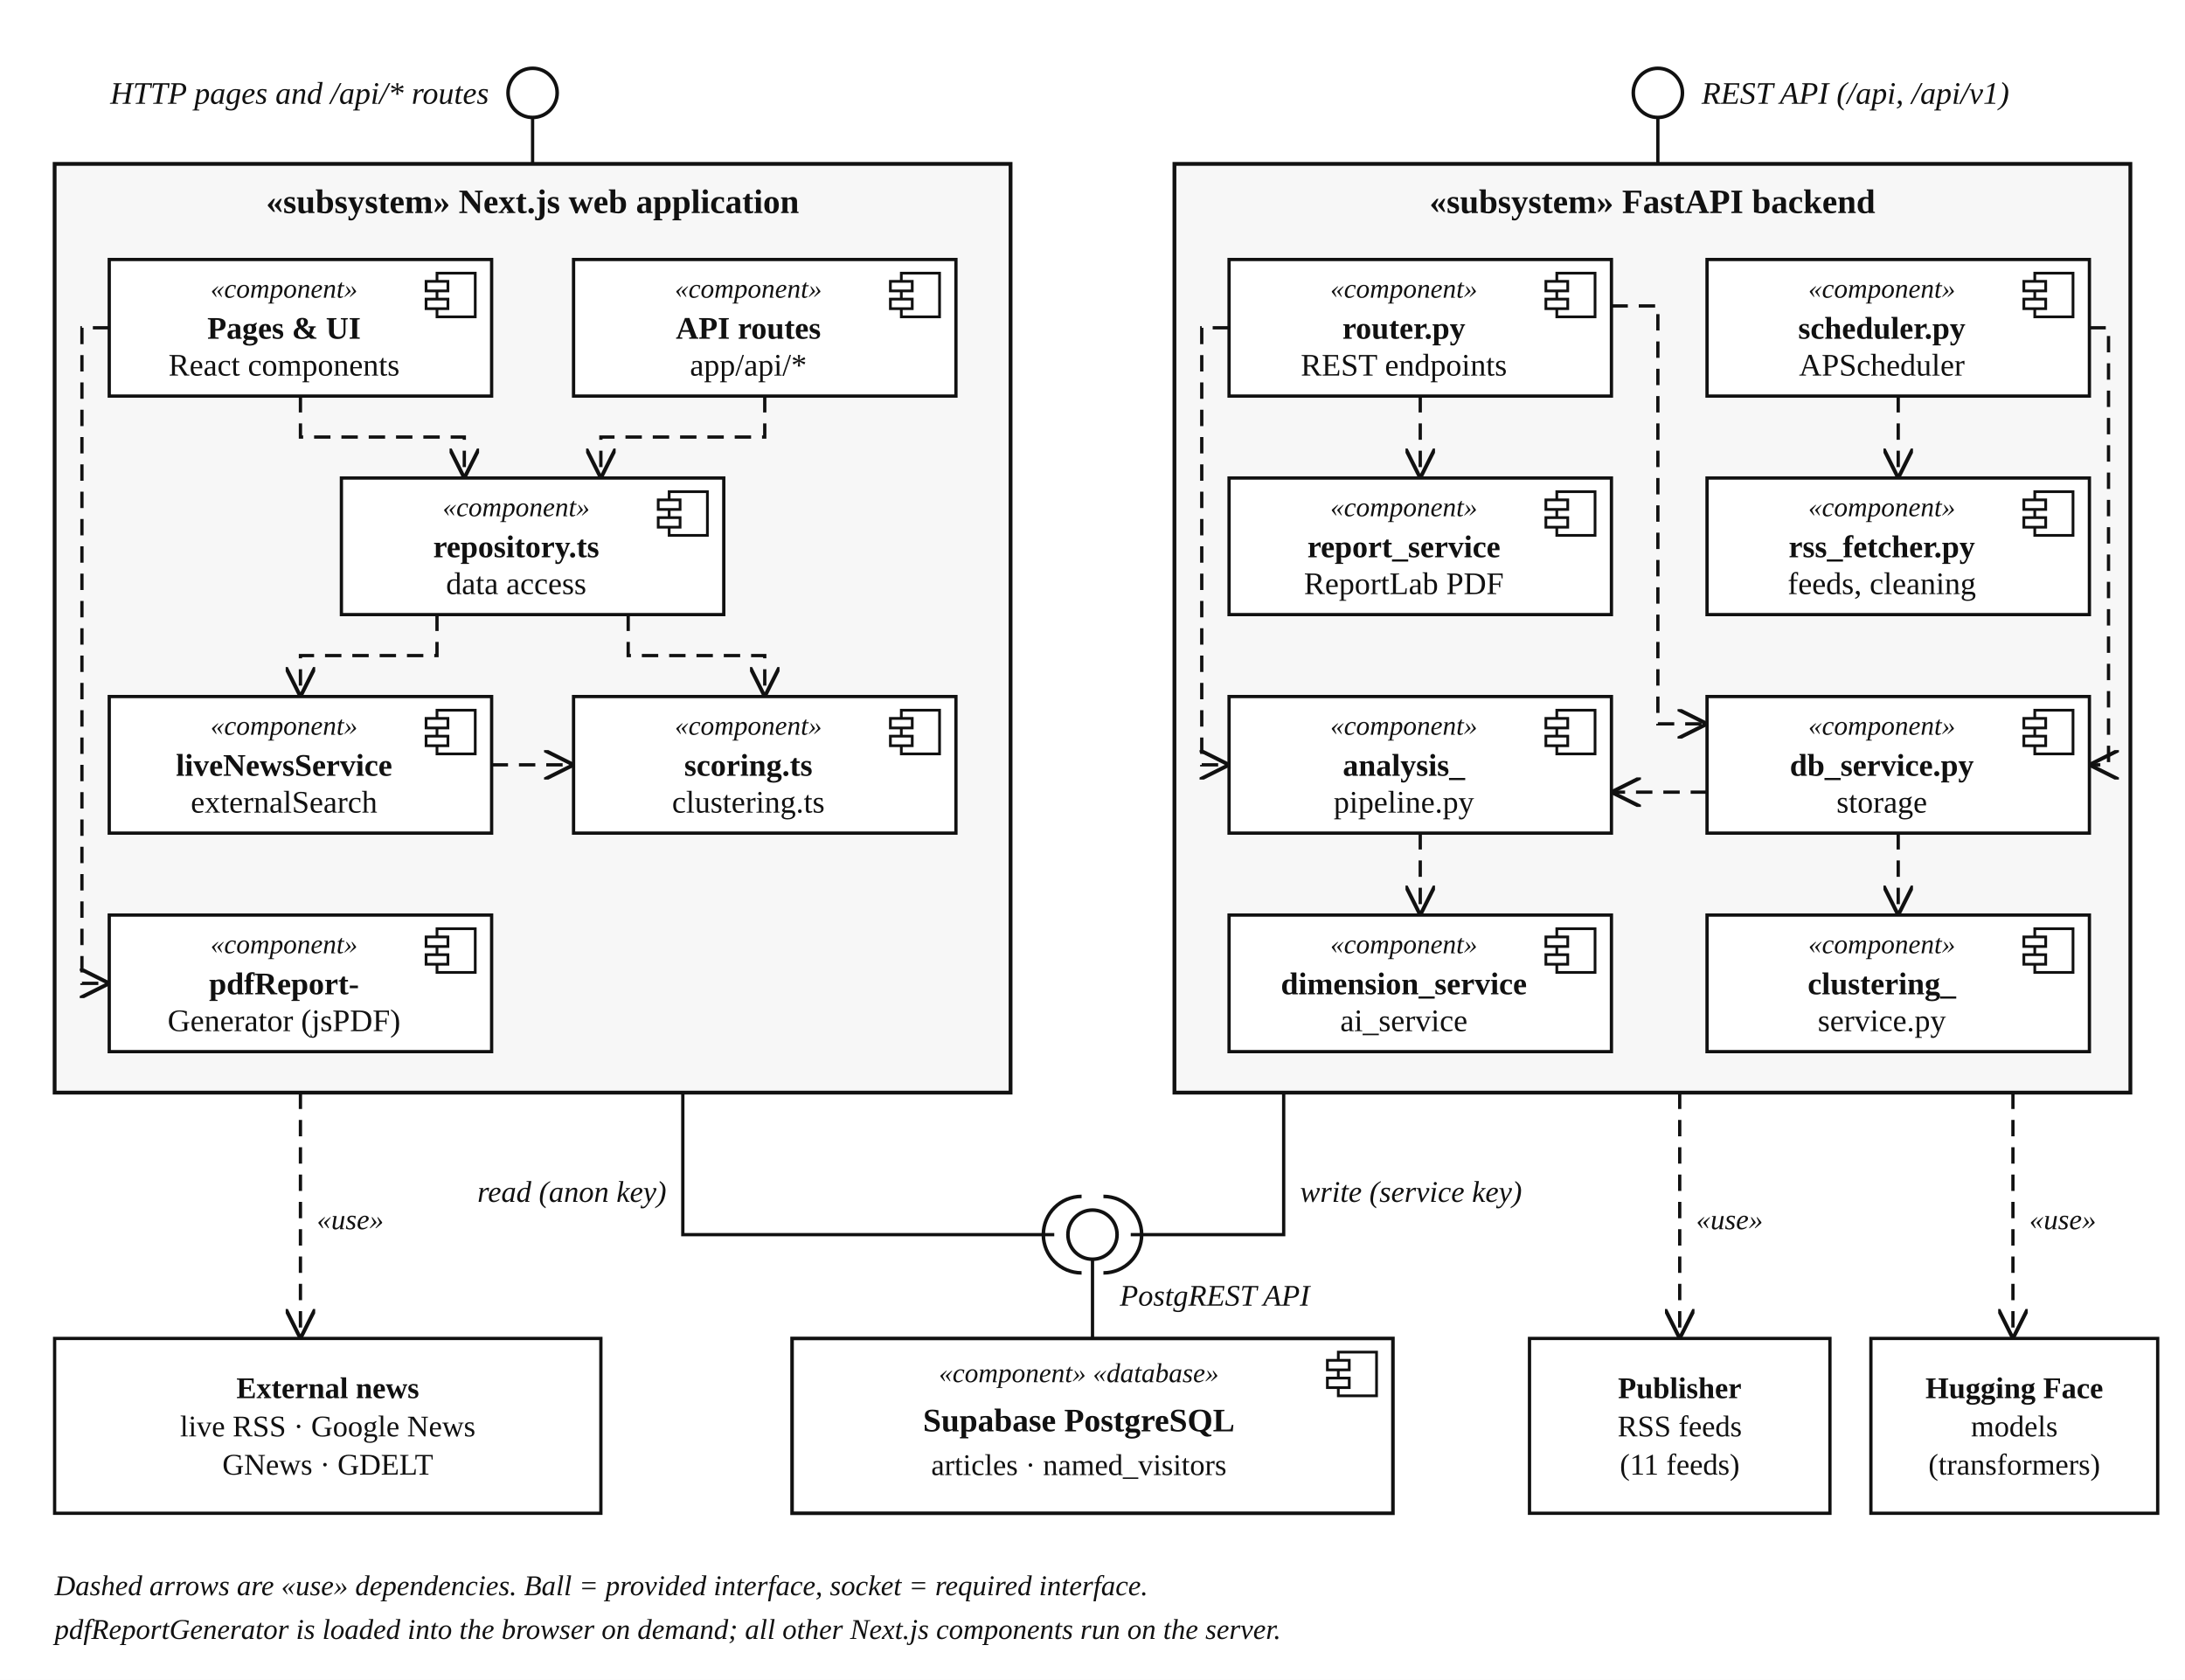
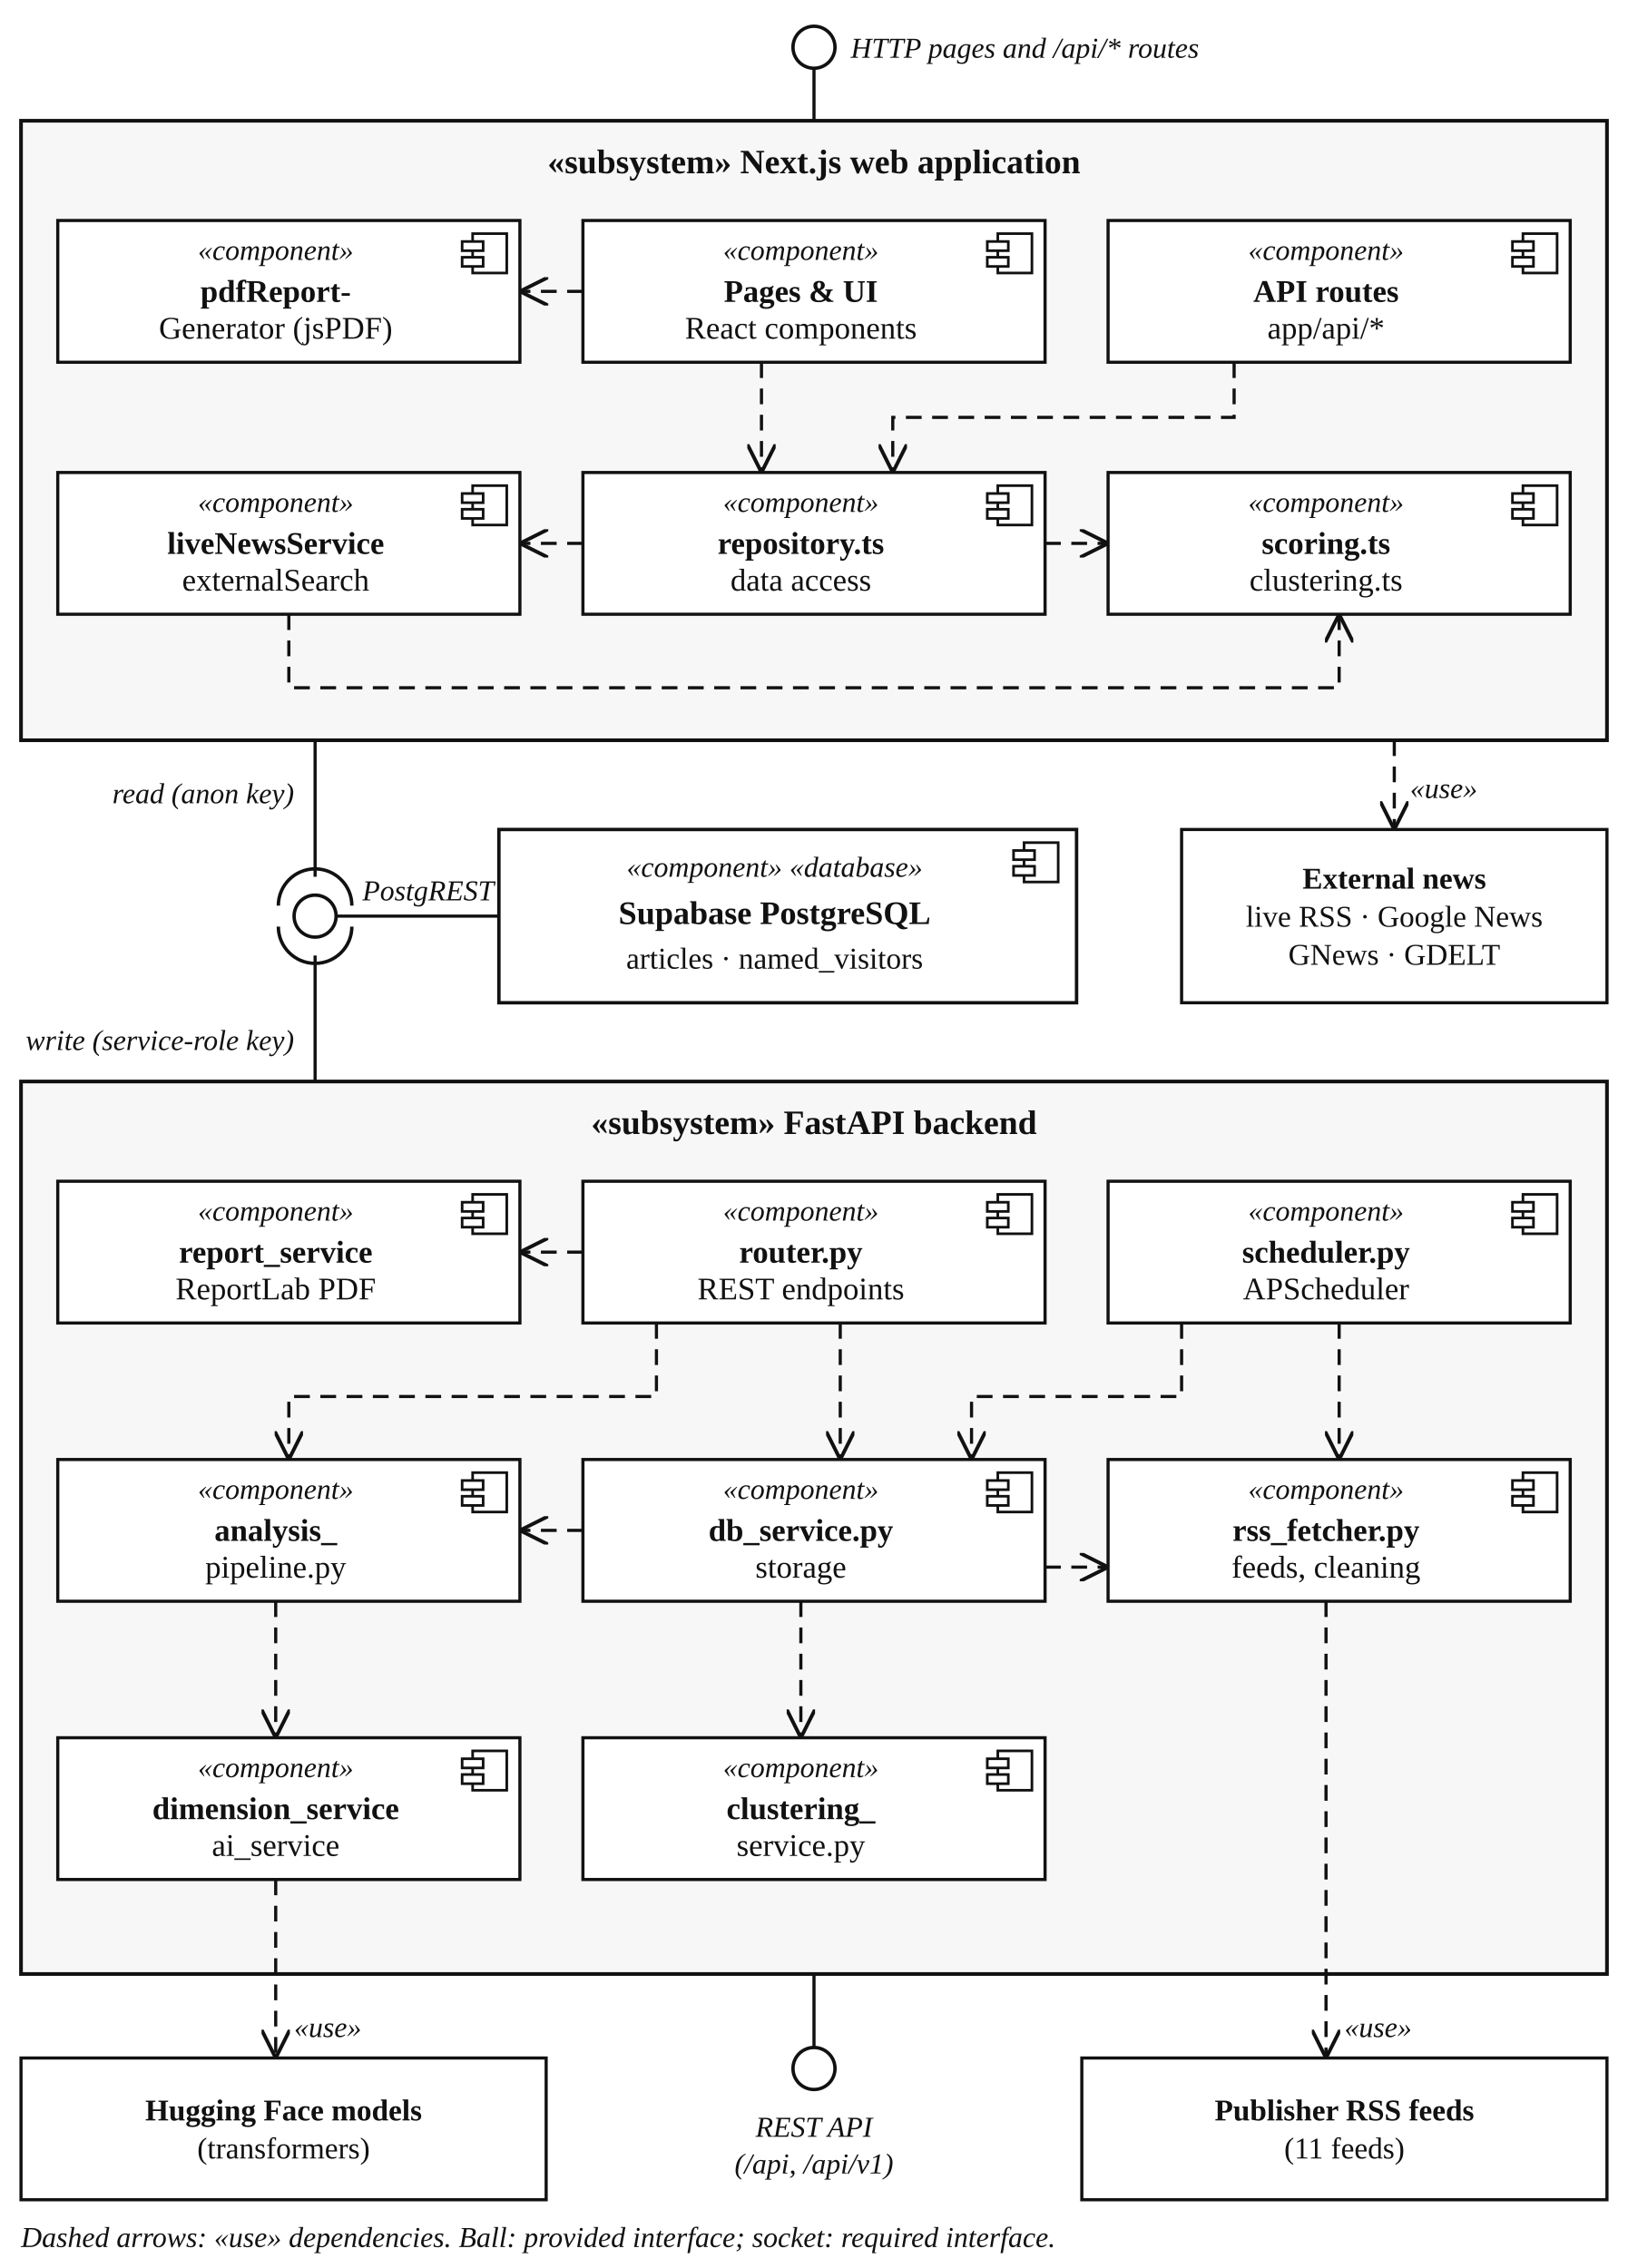
- <svg xmlns="http://www.w3.org/2000/svg" viewBox="0 0 800 615" width="800" height="615">
+ <svg xmlns="http://www.w3.org/2000/svg" viewBox="0 0 620 864" width="620" height="864">
  <defs>
    <marker id="open" viewBox="0 0 10 10" refX="10" refY="5" markerWidth="9" markerHeight="9" orient="auto-start-reverse">
      <path d="M0,0 L10,5 L0,10" fill="none" stroke="#111" stroke-width="1.3" />
    </marker>
    <marker id="solid" viewBox="0 0 10 10" refX="10" refY="5" markerWidth="8" markerHeight="8" orient="auto-start-reverse">
      <path d="M0,0 L10,5 L0,10 z" fill="#111" />
    </marker>
    <marker id="diamond" viewBox="0 0 16 10" refX="16" refY="5" markerWidth="16" markerHeight="10" markerUnits="userSpaceOnUse" orient="auto-start-reverse">
      <path d="M0,5 L8,0 L16,5 L8,10 z" fill="#111" />
    </marker>
  </defs>
  <rect width="100%" height="100%" fill="white" />
-   <circle cx="195" cy="34" r="9" fill="white" stroke="#111" stroke-width="1.3" />
-   <polyline points="195,43 195,60" fill="none" stroke="#111" stroke-width="1.2" />
-   <text x="179" y="38" font-size="11.5" text-anchor="end" font-weight="normal" font-style="italic" font-family="Liberation Serif, Times New Roman, serif" fill="#111">HTTP pages and /api/* routes</text>
-   <circle cx="607" cy="34" r="9" fill="white" stroke="#111" stroke-width="1.3" />
-   <polyline points="607,43 607,60" fill="none" stroke="#111" stroke-width="1.2" />
-   <text x="623" y="38" font-size="11.5" text-anchor="start" font-weight="normal" font-style="italic" font-family="Liberation Serif, Times New Roman, serif" fill="#111">REST API (/api, /api/v1)</text>
-   <rect x="20" y="60" width="350" height="340" rx="0" fill="#f7f7f7" stroke="#111" stroke-width="1.4" />
-   <text x="195" y="78" font-size="12.5" text-anchor="middle" font-weight="bold" font-style="normal" font-family="Liberation Serif, Times New Roman, serif" fill="#111">«subsystem» Next.js web application</text>
-   <rect x="430" y="60" width="350" height="340" rx="0" fill="#f7f7f7" stroke="#111" stroke-width="1.4" />
-   <text x="605" y="78" font-size="12.5" text-anchor="middle" font-weight="bold" font-style="normal" font-family="Liberation Serif, Times New Roman, serif" fill="#111">«subsystem» FastAPI backend</text>
-   <rect x="40" y="95" width="140" height="50" rx="0" fill="white" stroke="#111" stroke-width="1.2" />
-   <rect x="160" y="100" width="14" height="16" fill="white" stroke="#111" stroke-width="1" />
-   <rect x="156" y="103" width="8" height="3.5" fill="white" stroke="#111" stroke-width="1" />
-   <rect x="156" y="109.5" width="8" height="3.5" fill="white" stroke="#111" stroke-width="1" />
-   <text x="104.0" y="109" font-size="10" text-anchor="middle" font-weight="normal" font-style="italic" font-family="Liberation Serif, Times New Roman, serif" fill="#111">«component»</text>
-   <text x="104.0" y="124.0" font-size="11.5" text-anchor="middle" font-weight="bold" font-style="normal" font-family="Liberation Serif, Times New Roman, serif" fill="#111">Pages &amp; UI</text>
-   <text x="104.0" y="137.5" font-size="11.5" text-anchor="middle" font-weight="normal" font-style="normal" font-family="Liberation Serif, Times New Roman, serif" fill="#111">React components</text>
-   <rect x="210" y="95" width="140" height="50" rx="0" fill="white" stroke="#111" stroke-width="1.2" />
-   <rect x="330" y="100" width="14" height="16" fill="white" stroke="#111" stroke-width="1" />
-   <rect x="326" y="103" width="8" height="3.5" fill="white" stroke="#111" stroke-width="1" />
-   <rect x="326" y="109.5" width="8" height="3.5" fill="white" stroke="#111" stroke-width="1" />
-   <text x="274.0" y="109" font-size="10" text-anchor="middle" font-weight="normal" font-style="italic" font-family="Liberation Serif, Times New Roman, serif" fill="#111">«component»</text>
-   <text x="274.0" y="124.0" font-size="11.5" text-anchor="middle" font-weight="bold" font-style="normal" font-family="Liberation Serif, Times New Roman, serif" fill="#111">API routes</text>
-   <text x="274.0" y="137.5" font-size="11.5" text-anchor="middle" font-weight="normal" font-style="normal" font-family="Liberation Serif, Times New Roman, serif" fill="#111">app/api/*</text>
-   <rect x="125" y="175" width="140" height="50" rx="0" fill="white" stroke="#111" stroke-width="1.2" />
-   <rect x="245" y="180" width="14" height="16" fill="white" stroke="#111" stroke-width="1" />
-   <rect x="241" y="183" width="8" height="3.5" fill="white" stroke="#111" stroke-width="1" />
-   <rect x="241" y="189.5" width="8" height="3.5" fill="white" stroke="#111" stroke-width="1" />
-   <text x="189.0" y="189" font-size="10" text-anchor="middle" font-weight="normal" font-style="italic" font-family="Liberation Serif, Times New Roman, serif" fill="#111">«component»</text>
-   <text x="189.0" y="204.0" font-size="11.5" text-anchor="middle" font-weight="bold" font-style="normal" font-family="Liberation Serif, Times New Roman, serif" fill="#111">repository.ts</text>
-   <text x="189.0" y="217.5" font-size="11.5" text-anchor="middle" font-weight="normal" font-style="normal" font-family="Liberation Serif, Times New Roman, serif" fill="#111">data access</text>
-   <rect x="40" y="255" width="140" height="50" rx="0" fill="white" stroke="#111" stroke-width="1.2" />
-   <rect x="160" y="260" width="14" height="16" fill="white" stroke="#111" stroke-width="1" />
-   <rect x="156" y="263" width="8" height="3.5" fill="white" stroke="#111" stroke-width="1" />
-   <rect x="156" y="269.5" width="8" height="3.5" fill="white" stroke="#111" stroke-width="1" />
-   <text x="104.0" y="269" font-size="10" text-anchor="middle" font-weight="normal" font-style="italic" font-family="Liberation Serif, Times New Roman, serif" fill="#111">«component»</text>
-   <text x="104.0" y="284.0" font-size="11.5" text-anchor="middle" font-weight="bold" font-style="normal" font-family="Liberation Serif, Times New Roman, serif" fill="#111">liveNewsService</text>
-   <text x="104.0" y="297.5" font-size="11.5" text-anchor="middle" font-weight="normal" font-style="normal" font-family="Liberation Serif, Times New Roman, serif" fill="#111">externalSearch</text>
-   <rect x="210" y="255" width="140" height="50" rx="0" fill="white" stroke="#111" stroke-width="1.2" />
-   <rect x="330" y="260" width="14" height="16" fill="white" stroke="#111" stroke-width="1" />
-   <rect x="326" y="263" width="8" height="3.5" fill="white" stroke="#111" stroke-width="1" />
-   <rect x="326" y="269.5" width="8" height="3.5" fill="white" stroke="#111" stroke-width="1" />
-   <text x="274.0" y="269" font-size="10" text-anchor="middle" font-weight="normal" font-style="italic" font-family="Liberation Serif, Times New Roman, serif" fill="#111">«component»</text>
-   <text x="274.0" y="284.0" font-size="11.5" text-anchor="middle" font-weight="bold" font-style="normal" font-family="Liberation Serif, Times New Roman, serif" fill="#111">scoring.ts</text>
-   <text x="274.0" y="297.5" font-size="11.5" text-anchor="middle" font-weight="normal" font-style="normal" font-family="Liberation Serif, Times New Roman, serif" fill="#111">clustering.ts</text>
-   <rect x="40" y="335" width="140" height="50" rx="0" fill="white" stroke="#111" stroke-width="1.2" />
-   <rect x="160" y="340" width="14" height="16" fill="white" stroke="#111" stroke-width="1" />
-   <rect x="156" y="343" width="8" height="3.5" fill="white" stroke="#111" stroke-width="1" />
-   <rect x="156" y="349.5" width="8" height="3.5" fill="white" stroke="#111" stroke-width="1" />
-   <text x="104.0" y="349" font-size="10" text-anchor="middle" font-weight="normal" font-style="italic" font-family="Liberation Serif, Times New Roman, serif" fill="#111">«component»</text>
-   <text x="104.0" y="364.0" font-size="11.5" text-anchor="middle" font-weight="bold" font-style="normal" font-family="Liberation Serif, Times New Roman, serif" fill="#111">pdfReport-</text>
-   <text x="104.0" y="377.5" font-size="11.5" text-anchor="middle" font-weight="normal" font-style="normal" font-family="Liberation Serif, Times New Roman, serif" fill="#111">Generator (jsPDF)</text>
-   <rect x="450" y="95" width="140" height="50" rx="0" fill="white" stroke="#111" stroke-width="1.2" />
-   <rect x="570" y="100" width="14" height="16" fill="white" stroke="#111" stroke-width="1" />
-   <rect x="566" y="103" width="8" height="3.5" fill="white" stroke="#111" stroke-width="1" />
-   <rect x="566" y="109.5" width="8" height="3.5" fill="white" stroke="#111" stroke-width="1" />
-   <text x="514.0" y="109" font-size="10" text-anchor="middle" font-weight="normal" font-style="italic" font-family="Liberation Serif, Times New Roman, serif" fill="#111">«component»</text>
-   <text x="514.0" y="124.0" font-size="11.5" text-anchor="middle" font-weight="bold" font-style="normal" font-family="Liberation Serif, Times New Roman, serif" fill="#111">router.py</text>
-   <text x="514.0" y="137.5" font-size="11.5" text-anchor="middle" font-weight="normal" font-style="normal" font-family="Liberation Serif, Times New Roman, serif" fill="#111">REST endpoints</text>
-   <rect x="625" y="95" width="140" height="50" rx="0" fill="white" stroke="#111" stroke-width="1.2" />
-   <rect x="745" y="100" width="14" height="16" fill="white" stroke="#111" stroke-width="1" />
-   <rect x="741" y="103" width="8" height="3.5" fill="white" stroke="#111" stroke-width="1" />
-   <rect x="741" y="109.5" width="8" height="3.5" fill="white" stroke="#111" stroke-width="1" />
-   <text x="689.0" y="109" font-size="10" text-anchor="middle" font-weight="normal" font-style="italic" font-family="Liberation Serif, Times New Roman, serif" fill="#111">«component»</text>
-   <text x="689.0" y="124.0" font-size="11.5" text-anchor="middle" font-weight="bold" font-style="normal" font-family="Liberation Serif, Times New Roman, serif" fill="#111">scheduler.py</text>
-   <text x="689.0" y="137.5" font-size="11.5" text-anchor="middle" font-weight="normal" font-style="normal" font-family="Liberation Serif, Times New Roman, serif" fill="#111">APScheduler</text>
-   <rect x="450" y="175" width="140" height="50" rx="0" fill="white" stroke="#111" stroke-width="1.2" />
-   <rect x="570" y="180" width="14" height="16" fill="white" stroke="#111" stroke-width="1" />
-   <rect x="566" y="183" width="8" height="3.5" fill="white" stroke="#111" stroke-width="1" />
-   <rect x="566" y="189.5" width="8" height="3.5" fill="white" stroke="#111" stroke-width="1" />
-   <text x="514.0" y="189" font-size="10" text-anchor="middle" font-weight="normal" font-style="italic" font-family="Liberation Serif, Times New Roman, serif" fill="#111">«component»</text>
-   <text x="514.0" y="204.0" font-size="11.5" text-anchor="middle" font-weight="bold" font-style="normal" font-family="Liberation Serif, Times New Roman, serif" fill="#111">report_service</text>
-   <text x="514.0" y="217.5" font-size="11.5" text-anchor="middle" font-weight="normal" font-style="normal" font-family="Liberation Serif, Times New Roman, serif" fill="#111">ReportLab PDF</text>
-   <rect x="625" y="175" width="140" height="50" rx="0" fill="white" stroke="#111" stroke-width="1.2" />
-   <rect x="745" y="180" width="14" height="16" fill="white" stroke="#111" stroke-width="1" />
-   <rect x="741" y="183" width="8" height="3.5" fill="white" stroke="#111" stroke-width="1" />
-   <rect x="741" y="189.5" width="8" height="3.5" fill="white" stroke="#111" stroke-width="1" />
-   <text x="689.0" y="189" font-size="10" text-anchor="middle" font-weight="normal" font-style="italic" font-family="Liberation Serif, Times New Roman, serif" fill="#111">«component»</text>
-   <text x="689.0" y="204.0" font-size="11.5" text-anchor="middle" font-weight="bold" font-style="normal" font-family="Liberation Serif, Times New Roman, serif" fill="#111">rss_fetcher.py</text>
-   <text x="689.0" y="217.5" font-size="11.5" text-anchor="middle" font-weight="normal" font-style="normal" font-family="Liberation Serif, Times New Roman, serif" fill="#111">feeds, cleaning</text>
-   <rect x="450" y="255" width="140" height="50" rx="0" fill="white" stroke="#111" stroke-width="1.2" />
-   <rect x="570" y="260" width="14" height="16" fill="white" stroke="#111" stroke-width="1" />
-   <rect x="566" y="263" width="8" height="3.5" fill="white" stroke="#111" stroke-width="1" />
-   <rect x="566" y="269.5" width="8" height="3.5" fill="white" stroke="#111" stroke-width="1" />
-   <text x="514.0" y="269" font-size="10" text-anchor="middle" font-weight="normal" font-style="italic" font-family="Liberation Serif, Times New Roman, serif" fill="#111">«component»</text>
-   <text x="514.0" y="284.0" font-size="11.5" text-anchor="middle" font-weight="bold" font-style="normal" font-family="Liberation Serif, Times New Roman, serif" fill="#111">analysis_</text>
-   <text x="514.0" y="297.5" font-size="11.5" text-anchor="middle" font-weight="normal" font-style="normal" font-family="Liberation Serif, Times New Roman, serif" fill="#111">pipeline.py</text>
-   <rect x="625" y="255" width="140" height="50" rx="0" fill="white" stroke="#111" stroke-width="1.2" />
-   <rect x="745" y="260" width="14" height="16" fill="white" stroke="#111" stroke-width="1" />
-   <rect x="741" y="263" width="8" height="3.5" fill="white" stroke="#111" stroke-width="1" />
-   <rect x="741" y="269.5" width="8" height="3.5" fill="white" stroke="#111" stroke-width="1" />
-   <text x="689.0" y="269" font-size="10" text-anchor="middle" font-weight="normal" font-style="italic" font-family="Liberation Serif, Times New Roman, serif" fill="#111">«component»</text>
-   <text x="689.0" y="284.0" font-size="11.5" text-anchor="middle" font-weight="bold" font-style="normal" font-family="Liberation Serif, Times New Roman, serif" fill="#111">db_service.py</text>
-   <text x="689.0" y="297.5" font-size="11.5" text-anchor="middle" font-weight="normal" font-style="normal" font-family="Liberation Serif, Times New Roman, serif" fill="#111">storage</text>
-   <rect x="450" y="335" width="140" height="50" rx="0" fill="white" stroke="#111" stroke-width="1.2" />
-   <rect x="570" y="340" width="14" height="16" fill="white" stroke="#111" stroke-width="1" />
-   <rect x="566" y="343" width="8" height="3.5" fill="white" stroke="#111" stroke-width="1" />
-   <rect x="566" y="349.5" width="8" height="3.5" fill="white" stroke="#111" stroke-width="1" />
-   <text x="514.0" y="349" font-size="10" text-anchor="middle" font-weight="normal" font-style="italic" font-family="Liberation Serif, Times New Roman, serif" fill="#111">«component»</text>
-   <text x="514.0" y="364.0" font-size="11.5" text-anchor="middle" font-weight="bold" font-style="normal" font-family="Liberation Serif, Times New Roman, serif" fill="#111">dimension_service</text>
-   <text x="514.0" y="377.5" font-size="11.5" text-anchor="middle" font-weight="normal" font-style="normal" font-family="Liberation Serif, Times New Roman, serif" fill="#111">ai_service</text>
-   <rect x="625" y="335" width="140" height="50" rx="0" fill="white" stroke="#111" stroke-width="1.2" />
-   <rect x="745" y="340" width="14" height="16" fill="white" stroke="#111" stroke-width="1" />
-   <rect x="741" y="343" width="8" height="3.5" fill="white" stroke="#111" stroke-width="1" />
-   <rect x="741" y="349.5" width="8" height="3.5" fill="white" stroke="#111" stroke-width="1" />
-   <text x="689.0" y="349" font-size="10" text-anchor="middle" font-weight="normal" font-style="italic" font-family="Liberation Serif, Times New Roman, serif" fill="#111">«component»</text>
-   <text x="689.0" y="364.0" font-size="11.5" text-anchor="middle" font-weight="bold" font-style="normal" font-family="Liberation Serif, Times New Roman, serif" fill="#111">clustering_</text>
-   <text x="689.0" y="377.5" font-size="11.5" text-anchor="middle" font-weight="normal" font-style="normal" font-family="Liberation Serif, Times New Roman, serif" fill="#111">service.py</text>
-   <polyline points="110,145 110,160 170,160 170,175" fill="none" stroke="#111" stroke-width="1.2" stroke-dasharray="6 4" marker-end="url(#open)" />
-   <polyline points="280,145 280,160 220,160 220,175" fill="none" stroke="#111" stroke-width="1.2" stroke-dasharray="6 4" marker-end="url(#open)" />
-   <polyline points="160,225 160,240 110,240 110,255" fill="none" stroke="#111" stroke-width="1.2" stroke-dasharray="6 4" marker-end="url(#open)" />
-   <polyline points="230,225 230,240 280,240 280,255" fill="none" stroke="#111" stroke-width="1.2" stroke-dasharray="6 4" marker-end="url(#open)" />
-   <polyline points="180,280 210,280" fill="none" stroke="#111" stroke-width="1.2" stroke-dasharray="6 4" marker-end="url(#open)" />
-   <polyline points="40,120 30,120 30,360 40,360" fill="none" stroke="#111" stroke-width="1.2" stroke-dasharray="6 4" marker-end="url(#open)" />
-   <polyline points="520,145 520,175" fill="none" stroke="#111" stroke-width="1.2" stroke-dasharray="6 4" marker-end="url(#open)" />
-   <polyline points="450,120 440,120 440,280 450,280" fill="none" stroke="#111" stroke-width="1.2" stroke-dasharray="6 4" marker-end="url(#open)" />
-   <polyline points="590,112 607,112 607,265 625,265" fill="none" stroke="#111" stroke-width="1.2" stroke-dasharray="6 4" marker-end="url(#open)" />
-   <polyline points="695,145 695,175" fill="none" stroke="#111" stroke-width="1.2" stroke-dasharray="6 4" marker-end="url(#open)" />
-   <polyline points="765,120 772,120 772,280 765,280" fill="none" stroke="#111" stroke-width="1.2" stroke-dasharray="6 4" marker-end="url(#open)" />
-   <polyline points="625,290 590,290" fill="none" stroke="#111" stroke-width="1.2" stroke-dasharray="6 4" marker-end="url(#open)" />
-   <polyline points="520,305 520,335" fill="none" stroke="#111" stroke-width="1.2" stroke-dasharray="6 4" marker-end="url(#open)" />
-   <polyline points="695,305 695,335" fill="none" stroke="#111" stroke-width="1.2" stroke-dasharray="6 4" marker-end="url(#open)" />
-   <rect x="290" y="490" width="220" height="64" rx="0" fill="white" stroke="#111" stroke-width="1.3" />
-   <rect x="490" y="495" width="14" height="16" fill="white" stroke="#111" stroke-width="1" />
-   <rect x="486" y="498" width="8" height="3.5" fill="white" stroke="#111" stroke-width="1" />
-   <rect x="486" y="504.5" width="8" height="3.5" fill="white" stroke="#111" stroke-width="1" />
-   <text x="395" y="506" font-size="10" text-anchor="middle" font-weight="normal" font-style="italic" font-family="Liberation Serif, Times New Roman, serif" fill="#111">«component» «database»</text>
-   <text x="395" y="524" font-size="12" text-anchor="middle" font-weight="bold" font-style="normal" font-family="Liberation Serif, Times New Roman, serif" fill="#111">Supabase PostgreSQL</text>
-   <text x="395" y="540" font-size="11" text-anchor="middle" font-weight="normal" font-style="normal" font-family="Liberation Serif, Times New Roman, serif" fill="#111">articles · named_visitors</text>
-   <polyline points="400,461 400,490" fill="none" stroke="#111" stroke-width="1.2" />
-   <circle cx="400" cy="452" r="9" fill="white" stroke="#111" stroke-width="1.3" />
-   <polyline points="250,400 250,452 386,452" fill="none" stroke="#111" stroke-width="1.2" />
-   <path d="M396,438 A14,14 0 0 0 396,466" fill="none" stroke="#111" stroke-width="1.3" />
-   <polyline points="470,400 470,452 414,452" fill="none" stroke="#111" stroke-width="1.2" />
-   <path d="M404,438 A14,14 0 0 1 404,466" fill="none" stroke="#111" stroke-width="1.3" />
-   <text x="244" y="440" font-size="11" text-anchor="end" font-weight="normal" font-style="italic" font-family="Liberation Serif, Times New Roman, serif" fill="#111">read (anon key)</text>
-   <text x="476" y="440" font-size="11" text-anchor="start" font-weight="normal" font-style="italic" font-family="Liberation Serif, Times New Roman, serif" fill="#111">write (service key)</text>
-   <text x="410" y="478" font-size="11" text-anchor="start" font-weight="normal" font-style="italic" font-family="Liberation Serif, Times New Roman, serif" fill="#111">PostgREST API</text>
-   <rect x="20" y="490" width="200" height="64" rx="0" fill="white" stroke="#111" stroke-width="1.2" />
-   <text x="120.0" y="511.85" font-size="11" text-anchor="middle" font-weight="bold" font-style="normal" font-family="Liberation Serif, Times New Roman, serif" fill="#111">External news</text>
-   <text x="120.0" y="525.85" font-size="11" text-anchor="middle" font-weight="normal" font-style="normal" font-family="Liberation Serif, Times New Roman, serif" fill="#111">live RSS · Google News</text>
-   <text x="120.0" y="539.85" font-size="11" text-anchor="middle" font-weight="normal" font-style="normal" font-family="Liberation Serif, Times New Roman, serif" fill="#111">GNews · GDELT</text>
-   <polyline points="110,400 110,490" fill="none" stroke="#111" stroke-width="1.2" stroke-dasharray="6 4" marker-end="url(#open)" />
-   <rect x="560" y="490" width="110" height="64" rx="0" fill="white" stroke="#111" stroke-width="1.2" />
-   <text x="615.0" y="511.85" font-size="11" text-anchor="middle" font-weight="bold" font-style="normal" font-family="Liberation Serif, Times New Roman, serif" fill="#111">Publisher</text>
-   <text x="615.0" y="525.85" font-size="11" text-anchor="middle" font-weight="normal" font-style="normal" font-family="Liberation Serif, Times New Roman, serif" fill="#111">RSS feeds</text>
-   <text x="615.0" y="539.85" font-size="11" text-anchor="middle" font-weight="normal" font-style="normal" font-family="Liberation Serif, Times New Roman, serif" fill="#111">(11 feeds)</text>
-   <polyline points="615,400 615,490" fill="none" stroke="#111" stroke-width="1.2" stroke-dasharray="6 4" marker-end="url(#open)" />
-   <rect x="685" y="490" width="105" height="64" rx="0" fill="white" stroke="#111" stroke-width="1.2" />
-   <text x="737.5" y="511.85" font-size="11" text-anchor="middle" font-weight="bold" font-style="normal" font-family="Liberation Serif, Times New Roman, serif" fill="#111">Hugging Face</text>
-   <text x="737.5" y="525.85" font-size="11" text-anchor="middle" font-weight="normal" font-style="normal" font-family="Liberation Serif, Times New Roman, serif" fill="#111">models</text>
-   <text x="737.5" y="539.85" font-size="11" text-anchor="middle" font-weight="normal" font-style="normal" font-family="Liberation Serif, Times New Roman, serif" fill="#111">(transformers)</text>
-   <polyline points="737,400 737,490" fill="none" stroke="#111" stroke-width="1.2" stroke-dasharray="6 4" marker-end="url(#open)" />
-   <text x="116" y="450" font-size="10.5" text-anchor="start" font-weight="normal" font-style="italic" font-family="Liberation Serif, Times New Roman, serif" fill="#111">«use»</text>
-   <text x="621" y="450" font-size="10.5" text-anchor="start" font-weight="normal" font-style="italic" font-family="Liberation Serif, Times New Roman, serif" fill="#111">«use»</text>
-   <text x="743" y="450" font-size="10.5" text-anchor="start" font-weight="normal" font-style="italic" font-family="Liberation Serif, Times New Roman, serif" fill="#111">«use»</text>
-   <text x="20" y="584" font-size="10.5" text-anchor="start" font-weight="normal" font-style="italic" font-family="Liberation Serif, Times New Roman, serif" fill="#111">Dashed arrows are «use» dependencies. Ball = provided interface, socket = required interface.</text>
-   <text x="20" y="600" font-size="10.5" text-anchor="start" font-weight="normal" font-style="italic" font-family="Liberation Serif, Times New Roman, serif" fill="#111">pdfReportGenerator is loaded into the browser on demand; all other Next.js components run on the server.</text>
+   <circle cx="310" cy="18" r="8" fill="white" stroke="#111" stroke-width="1.3" />
+   <polyline points="310,26 310,46" fill="none" stroke="#111" stroke-width="1.2" />
+   <text x="324" y="22" font-size="11" text-anchor="start" font-weight="normal" font-style="italic" font-family="Liberation Serif, Times New Roman, serif" fill="#111">HTTP pages and /api/* routes</text>
+   <rect x="8" y="46" width="604" height="236" rx="0" fill="#f7f7f7" stroke="#111" stroke-width="1.4" />
+   <text x="310" y="66" font-size="13" text-anchor="middle" font-weight="bold" font-style="normal" font-family="Liberation Serif, Times New Roman, serif" fill="#111">«subsystem» Next.js web application</text>
+   <rect x="22" y="84" width="176" height="54" rx="0" fill="white" stroke="#111" stroke-width="1.2" />
+   <rect x="180" y="89" width="13" height="15" fill="white" stroke="#111" stroke-width="1" />
+   <rect x="176" y="92" width="8" height="3.5" fill="white" stroke="#111" stroke-width="1" />
+   <rect x="176" y="98" width="8" height="3.5" fill="white" stroke="#111" stroke-width="1" />
+   <text x="105.0" y="99" font-size="11" text-anchor="middle" font-weight="normal" font-style="italic" font-family="Liberation Serif, Times New Roman, serif" fill="#111">«component»</text>
+   <text x="105.0" y="115" font-size="12" text-anchor="middle" font-weight="bold" font-style="normal" font-family="Liberation Serif, Times New Roman, serif" fill="#111">pdfReport-</text>
+   <text x="105.0" y="129" font-size="12" text-anchor="middle" font-weight="normal" font-style="normal" font-family="Liberation Serif, Times New Roman, serif" fill="#111">Generator (jsPDF)</text>
+   <rect x="222" y="84" width="176" height="54" rx="0" fill="white" stroke="#111" stroke-width="1.2" />
+   <rect x="380" y="89" width="13" height="15" fill="white" stroke="#111" stroke-width="1" />
+   <rect x="376" y="92" width="8" height="3.5" fill="white" stroke="#111" stroke-width="1" />
+   <rect x="376" y="98" width="8" height="3.5" fill="white" stroke="#111" stroke-width="1" />
+   <text x="305.0" y="99" font-size="11" text-anchor="middle" font-weight="normal" font-style="italic" font-family="Liberation Serif, Times New Roman, serif" fill="#111">«component»</text>
+   <text x="305.0" y="115" font-size="12" text-anchor="middle" font-weight="bold" font-style="normal" font-family="Liberation Serif, Times New Roman, serif" fill="#111">Pages &amp; UI</text>
+   <text x="305.0" y="129" font-size="12" text-anchor="middle" font-weight="normal" font-style="normal" font-family="Liberation Serif, Times New Roman, serif" fill="#111">React components</text>
+   <rect x="422" y="84" width="176" height="54" rx="0" fill="white" stroke="#111" stroke-width="1.2" />
+   <rect x="580" y="89" width="13" height="15" fill="white" stroke="#111" stroke-width="1" />
+   <rect x="576" y="92" width="8" height="3.5" fill="white" stroke="#111" stroke-width="1" />
+   <rect x="576" y="98" width="8" height="3.5" fill="white" stroke="#111" stroke-width="1" />
+   <text x="505.0" y="99" font-size="11" text-anchor="middle" font-weight="normal" font-style="italic" font-family="Liberation Serif, Times New Roman, serif" fill="#111">«component»</text>
+   <text x="505.0" y="115" font-size="12" text-anchor="middle" font-weight="bold" font-style="normal" font-family="Liberation Serif, Times New Roman, serif" fill="#111">API routes</text>
+   <text x="505.0" y="129" font-size="12" text-anchor="middle" font-weight="normal" font-style="normal" font-family="Liberation Serif, Times New Roman, serif" fill="#111">app/api/*</text>
+   <rect x="22" y="180" width="176" height="54" rx="0" fill="white" stroke="#111" stroke-width="1.2" />
+   <rect x="180" y="185" width="13" height="15" fill="white" stroke="#111" stroke-width="1" />
+   <rect x="176" y="188" width="8" height="3.5" fill="white" stroke="#111" stroke-width="1" />
+   <rect x="176" y="194" width="8" height="3.5" fill="white" stroke="#111" stroke-width="1" />
+   <text x="105.0" y="195" font-size="11" text-anchor="middle" font-weight="normal" font-style="italic" font-family="Liberation Serif, Times New Roman, serif" fill="#111">«component»</text>
+   <text x="105.0" y="211" font-size="12" text-anchor="middle" font-weight="bold" font-style="normal" font-family="Liberation Serif, Times New Roman, serif" fill="#111">liveNewsService</text>
+   <text x="105.0" y="225" font-size="12" text-anchor="middle" font-weight="normal" font-style="normal" font-family="Liberation Serif, Times New Roman, serif" fill="#111">externalSearch</text>
+   <rect x="222" y="180" width="176" height="54" rx="0" fill="white" stroke="#111" stroke-width="1.2" />
+   <rect x="380" y="185" width="13" height="15" fill="white" stroke="#111" stroke-width="1" />
+   <rect x="376" y="188" width="8" height="3.5" fill="white" stroke="#111" stroke-width="1" />
+   <rect x="376" y="194" width="8" height="3.5" fill="white" stroke="#111" stroke-width="1" />
+   <text x="305.0" y="195" font-size="11" text-anchor="middle" font-weight="normal" font-style="italic" font-family="Liberation Serif, Times New Roman, serif" fill="#111">«component»</text>
+   <text x="305.0" y="211" font-size="12" text-anchor="middle" font-weight="bold" font-style="normal" font-family="Liberation Serif, Times New Roman, serif" fill="#111">repository.ts</text>
+   <text x="305.0" y="225" font-size="12" text-anchor="middle" font-weight="normal" font-style="normal" font-family="Liberation Serif, Times New Roman, serif" fill="#111">data access</text>
+   <rect x="422" y="180" width="176" height="54" rx="0" fill="white" stroke="#111" stroke-width="1.2" />
+   <rect x="580" y="185" width="13" height="15" fill="white" stroke="#111" stroke-width="1" />
+   <rect x="576" y="188" width="8" height="3.5" fill="white" stroke="#111" stroke-width="1" />
+   <rect x="576" y="194" width="8" height="3.5" fill="white" stroke="#111" stroke-width="1" />
+   <text x="505.0" y="195" font-size="11" text-anchor="middle" font-weight="normal" font-style="italic" font-family="Liberation Serif, Times New Roman, serif" fill="#111">«component»</text>
+   <text x="505.0" y="211" font-size="12" text-anchor="middle" font-weight="bold" font-style="normal" font-family="Liberation Serif, Times New Roman, serif" fill="#111">scoring.ts</text>
+   <text x="505.0" y="225" font-size="12" text-anchor="middle" font-weight="normal" font-style="normal" font-family="Liberation Serif, Times New Roman, serif" fill="#111">clustering.ts</text>
+   <polyline points="222,111.0 198,111.0" fill="none" stroke="#111" stroke-width="1.2" stroke-dasharray="6 4" marker-end="url(#open)" />
+   <polyline points="290,138 290,180" fill="none" stroke="#111" stroke-width="1.2" stroke-dasharray="6 4" marker-end="url(#open)" />
+   <polyline points="470,138 470,159 340,159 340,180" fill="none" stroke="#111" stroke-width="1.2" stroke-dasharray="6 4" marker-end="url(#open)" />
+   <polyline points="222,207.0 198,207.0" fill="none" stroke="#111" stroke-width="1.2" stroke-dasharray="6 4" marker-end="url(#open)" />
+   <polyline points="398,207.0 422,207.0" fill="none" stroke="#111" stroke-width="1.2" stroke-dasharray="6 4" marker-end="url(#open)" />
+   <polyline points="110,234 110,262 510,262 510,234" fill="none" stroke="#111" stroke-width="1.2" stroke-dasharray="6 4" marker-end="url(#open)" />
+   <rect x="190" y="316" width="220" height="66" rx="0" fill="white" stroke="#111" stroke-width="1.3" />
+   <rect x="390" y="321" width="13" height="15" fill="white" stroke="#111" stroke-width="1" />
+   <rect x="386" y="324" width="8" height="3.5" fill="white" stroke="#111" stroke-width="1" />
+   <rect x="386" y="330" width="8" height="3.5" fill="white" stroke="#111" stroke-width="1" />
+   <text x="295" y="334" font-size="11" text-anchor="middle" font-weight="normal" font-style="italic" font-family="Liberation Serif, Times New Roman, serif" fill="#111">«component» «database»</text>
+   <text x="295" y="352" font-size="12.5" text-anchor="middle" font-weight="bold" font-style="normal" font-family="Liberation Serif, Times New Roman, serif" fill="#111">Supabase PostgreSQL</text>
+   <text x="295" y="369" font-size="11.5" text-anchor="middle" font-weight="normal" font-style="normal" font-family="Liberation Serif, Times New Roman, serif" fill="#111">articles · named_visitors</text>
+   <circle cx="120" cy="349" r="8" fill="white" stroke="#111" stroke-width="1.3" />
+   <polyline points="128,349 190,349" fill="none" stroke="#111" stroke-width="1.2" />
+   <text x="138" y="343" font-size="11" text-anchor="start" font-weight="normal" font-style="italic" font-family="Liberation Serif, Times New Roman, serif" fill="#111">PostgREST</text>
+   <polyline points="120,282 120,334" fill="none" stroke="#111" stroke-width="1.2" />
+   <path d="M106,345 A14,14 0 0 1 134,345" fill="none" stroke="#111" stroke-width="1.3" />
+   <polyline points="120,364 120,412" fill="none" stroke="#111" stroke-width="1.2" />
+   <path d="M106,353 A14,14 0 0 0 134,353" fill="none" stroke="#111" stroke-width="1.3" />
+   <text x="112" y="306" font-size="11" text-anchor="end" font-weight="normal" font-style="italic" font-family="Liberation Serif, Times New Roman, serif" fill="#111">read (anon key)</text>
+   <text x="112" y="400" font-size="11" text-anchor="end" font-weight="normal" font-style="italic" font-family="Liberation Serif, Times New Roman, serif" fill="#111">write (service-role key)</text>
+   <rect x="450" y="316" width="162" height="66" rx="0" fill="white" stroke="#111" stroke-width="1.2" />
+   <text x="531.0" y="338.525" font-size="11.5" text-anchor="middle" font-weight="bold" font-style="normal" font-family="Liberation Serif, Times New Roman, serif" fill="#111">External news</text>
+   <text x="531.0" y="353.025" font-size="11.5" text-anchor="middle" font-weight="normal" font-style="normal" font-family="Liberation Serif, Times New Roman, serif" fill="#111">live RSS · Google News</text>
+   <text x="531.0" y="367.525" font-size="11.5" text-anchor="middle" font-weight="normal" font-style="normal" font-family="Liberation Serif, Times New Roman, serif" fill="#111">GNews · GDELT</text>
+   <polyline points="531,282 531,316" fill="none" stroke="#111" stroke-width="1.2" stroke-dasharray="6 4" marker-end="url(#open)" />
+   <text x="537" y="304" font-size="11" text-anchor="start" font-weight="normal" font-style="italic" font-family="Liberation Serif, Times New Roman, serif" fill="#111">«use»</text>
+   <rect x="8" y="412" width="604" height="340" rx="0" fill="#f7f7f7" stroke="#111" stroke-width="1.4" />
+   <text x="310" y="432" font-size="13" text-anchor="middle" font-weight="bold" font-style="normal" font-family="Liberation Serif, Times New Roman, serif" fill="#111">«subsystem» FastAPI backend</text>
+   <rect x="22" y="450" width="176" height="54" rx="0" fill="white" stroke="#111" stroke-width="1.2" />
+   <rect x="180" y="455" width="13" height="15" fill="white" stroke="#111" stroke-width="1" />
+   <rect x="176" y="458" width="8" height="3.5" fill="white" stroke="#111" stroke-width="1" />
+   <rect x="176" y="464" width="8" height="3.5" fill="white" stroke="#111" stroke-width="1" />
+   <text x="105.0" y="465" font-size="11" text-anchor="middle" font-weight="normal" font-style="italic" font-family="Liberation Serif, Times New Roman, serif" fill="#111">«component»</text>
+   <text x="105.0" y="481" font-size="12" text-anchor="middle" font-weight="bold" font-style="normal" font-family="Liberation Serif, Times New Roman, serif" fill="#111">report_service</text>
+   <text x="105.0" y="495" font-size="12" text-anchor="middle" font-weight="normal" font-style="normal" font-family="Liberation Serif, Times New Roman, serif" fill="#111">ReportLab PDF</text>
+   <rect x="222" y="450" width="176" height="54" rx="0" fill="white" stroke="#111" stroke-width="1.2" />
+   <rect x="380" y="455" width="13" height="15" fill="white" stroke="#111" stroke-width="1" />
+   <rect x="376" y="458" width="8" height="3.5" fill="white" stroke="#111" stroke-width="1" />
+   <rect x="376" y="464" width="8" height="3.5" fill="white" stroke="#111" stroke-width="1" />
+   <text x="305.0" y="465" font-size="11" text-anchor="middle" font-weight="normal" font-style="italic" font-family="Liberation Serif, Times New Roman, serif" fill="#111">«component»</text>
+   <text x="305.0" y="481" font-size="12" text-anchor="middle" font-weight="bold" font-style="normal" font-family="Liberation Serif, Times New Roman, serif" fill="#111">router.py</text>
+   <text x="305.0" y="495" font-size="12" text-anchor="middle" font-weight="normal" font-style="normal" font-family="Liberation Serif, Times New Roman, serif" fill="#111">REST endpoints</text>
+   <rect x="422" y="450" width="176" height="54" rx="0" fill="white" stroke="#111" stroke-width="1.2" />
+   <rect x="580" y="455" width="13" height="15" fill="white" stroke="#111" stroke-width="1" />
+   <rect x="576" y="458" width="8" height="3.5" fill="white" stroke="#111" stroke-width="1" />
+   <rect x="576" y="464" width="8" height="3.5" fill="white" stroke="#111" stroke-width="1" />
+   <text x="505.0" y="465" font-size="11" text-anchor="middle" font-weight="normal" font-style="italic" font-family="Liberation Serif, Times New Roman, serif" fill="#111">«component»</text>
+   <text x="505.0" y="481" font-size="12" text-anchor="middle" font-weight="bold" font-style="normal" font-family="Liberation Serif, Times New Roman, serif" fill="#111">scheduler.py</text>
+   <text x="505.0" y="495" font-size="12" text-anchor="middle" font-weight="normal" font-style="normal" font-family="Liberation Serif, Times New Roman, serif" fill="#111">APScheduler</text>
+   <rect x="22" y="556" width="176" height="54" rx="0" fill="white" stroke="#111" stroke-width="1.2" />
+   <rect x="180" y="561" width="13" height="15" fill="white" stroke="#111" stroke-width="1" />
+   <rect x="176" y="564" width="8" height="3.5" fill="white" stroke="#111" stroke-width="1" />
+   <rect x="176" y="570" width="8" height="3.5" fill="white" stroke="#111" stroke-width="1" />
+   <text x="105.0" y="571" font-size="11" text-anchor="middle" font-weight="normal" font-style="italic" font-family="Liberation Serif, Times New Roman, serif" fill="#111">«component»</text>
+   <text x="105.0" y="587" font-size="12" text-anchor="middle" font-weight="bold" font-style="normal" font-family="Liberation Serif, Times New Roman, serif" fill="#111">analysis_</text>
+   <text x="105.0" y="601" font-size="12" text-anchor="middle" font-weight="normal" font-style="normal" font-family="Liberation Serif, Times New Roman, serif" fill="#111">pipeline.py</text>
+   <rect x="222" y="556" width="176" height="54" rx="0" fill="white" stroke="#111" stroke-width="1.2" />
+   <rect x="380" y="561" width="13" height="15" fill="white" stroke="#111" stroke-width="1" />
+   <rect x="376" y="564" width="8" height="3.5" fill="white" stroke="#111" stroke-width="1" />
+   <rect x="376" y="570" width="8" height="3.5" fill="white" stroke="#111" stroke-width="1" />
+   <text x="305.0" y="571" font-size="11" text-anchor="middle" font-weight="normal" font-style="italic" font-family="Liberation Serif, Times New Roman, serif" fill="#111">«component»</text>
+   <text x="305.0" y="587" font-size="12" text-anchor="middle" font-weight="bold" font-style="normal" font-family="Liberation Serif, Times New Roman, serif" fill="#111">db_service.py</text>
+   <text x="305.0" y="601" font-size="12" text-anchor="middle" font-weight="normal" font-style="normal" font-family="Liberation Serif, Times New Roman, serif" fill="#111">storage</text>
+   <rect x="422" y="556" width="176" height="54" rx="0" fill="white" stroke="#111" stroke-width="1.2" />
+   <rect x="580" y="561" width="13" height="15" fill="white" stroke="#111" stroke-width="1" />
+   <rect x="576" y="564" width="8" height="3.5" fill="white" stroke="#111" stroke-width="1" />
+   <rect x="576" y="570" width="8" height="3.5" fill="white" stroke="#111" stroke-width="1" />
+   <text x="505.0" y="571" font-size="11" text-anchor="middle" font-weight="normal" font-style="italic" font-family="Liberation Serif, Times New Roman, serif" fill="#111">«component»</text>
+   <text x="505.0" y="587" font-size="12" text-anchor="middle" font-weight="bold" font-style="normal" font-family="Liberation Serif, Times New Roman, serif" fill="#111">rss_fetcher.py</text>
+   <text x="505.0" y="601" font-size="12" text-anchor="middle" font-weight="normal" font-style="normal" font-family="Liberation Serif, Times New Roman, serif" fill="#111">feeds, cleaning</text>
+   <rect x="22" y="662" width="176" height="54" rx="0" fill="white" stroke="#111" stroke-width="1.2" />
+   <rect x="180" y="667" width="13" height="15" fill="white" stroke="#111" stroke-width="1" />
+   <rect x="176" y="670" width="8" height="3.5" fill="white" stroke="#111" stroke-width="1" />
+   <rect x="176" y="676" width="8" height="3.5" fill="white" stroke="#111" stroke-width="1" />
+   <text x="105.0" y="677" font-size="11" text-anchor="middle" font-weight="normal" font-style="italic" font-family="Liberation Serif, Times New Roman, serif" fill="#111">«component»</text>
+   <text x="105.0" y="693" font-size="12" text-anchor="middle" font-weight="bold" font-style="normal" font-family="Liberation Serif, Times New Roman, serif" fill="#111">dimension_service</text>
+   <text x="105.0" y="707" font-size="12" text-anchor="middle" font-weight="normal" font-style="normal" font-family="Liberation Serif, Times New Roman, serif" fill="#111">ai_service</text>
+   <rect x="222" y="662" width="176" height="54" rx="0" fill="white" stroke="#111" stroke-width="1.2" />
+   <rect x="380" y="667" width="13" height="15" fill="white" stroke="#111" stroke-width="1" />
+   <rect x="376" y="670" width="8" height="3.5" fill="white" stroke="#111" stroke-width="1" />
+   <rect x="376" y="676" width="8" height="3.5" fill="white" stroke="#111" stroke-width="1" />
+   <text x="305.0" y="677" font-size="11" text-anchor="middle" font-weight="normal" font-style="italic" font-family="Liberation Serif, Times New Roman, serif" fill="#111">«component»</text>
+   <text x="305.0" y="693" font-size="12" text-anchor="middle" font-weight="bold" font-style="normal" font-family="Liberation Serif, Times New Roman, serif" fill="#111">clustering_</text>
+   <text x="305.0" y="707" font-size="12" text-anchor="middle" font-weight="normal" font-style="normal" font-family="Liberation Serif, Times New Roman, serif" fill="#111">service.py</text>
+   <polyline points="222,477.0 198,477.0" fill="none" stroke="#111" stroke-width="1.2" stroke-dasharray="6 4" marker-end="url(#open)" />
+   <polyline points="250,504 250,532 110,532 110,556" fill="none" stroke="#111" stroke-width="1.2" stroke-dasharray="6 4" marker-end="url(#open)" />
+   <polyline points="320,504 320,556" fill="none" stroke="#111" stroke-width="1.2" stroke-dasharray="6 4" marker-end="url(#open)" />
+   <polyline points="510.0,504 510.0,556" fill="none" stroke="#111" stroke-width="1.2" stroke-dasharray="6 4" marker-end="url(#open)" />
+   <polyline points="450,504 450,532 370,532 370,556" fill="none" stroke="#111" stroke-width="1.2" stroke-dasharray="6 4" marker-end="url(#open)" />
+   <polyline points="222,583.0 198,583.0" fill="none" stroke="#111" stroke-width="1.2" stroke-dasharray="6 4" marker-end="url(#open)" />
+   <polyline points="105.0,610 105.0,662" fill="none" stroke="#111" stroke-width="1.2" stroke-dasharray="6 4" marker-end="url(#open)" />
+   <polyline points="305.0,610 305.0,662" fill="none" stroke="#111" stroke-width="1.2" stroke-dasharray="6 4" marker-end="url(#open)" />
+   <polyline points="398,597.0 422,597.0" fill="none" stroke="#111" stroke-width="1.2" stroke-dasharray="6 4" marker-end="url(#open)" />
+   <circle cx="310" cy="788" r="8" fill="white" stroke="#111" stroke-width="1.3" />
+   <polyline points="310,752 310,780" fill="none" stroke="#111" stroke-width="1.2" />
+   <text x="310" y="814" font-size="11" text-anchor="middle" font-weight="normal" font-style="italic" font-family="Liberation Serif, Times New Roman, serif" fill="#111">REST API</text>
+   <text x="310" y="828" font-size="11" text-anchor="middle" font-weight="normal" font-style="italic" font-family="Liberation Serif, Times New Roman, serif" fill="#111">(/api, /api/v1)</text>
+   <rect x="8" y="784" width="200" height="54" rx="0" fill="white" stroke="#111" stroke-width="1.2" />
+   <text x="108.0" y="807.775" font-size="11.5" text-anchor="middle" font-weight="bold" font-style="normal" font-family="Liberation Serif, Times New Roman, serif" fill="#111">Hugging Face models</text>
+   <text x="108.0" y="822.275" font-size="11.5" text-anchor="middle" font-weight="normal" font-style="normal" font-family="Liberation Serif, Times New Roman, serif" fill="#111">(transformers)</text>
+   <rect x="412" y="784" width="200" height="54" rx="0" fill="white" stroke="#111" stroke-width="1.2" />
+   <text x="512.0" y="807.775" font-size="11.5" text-anchor="middle" font-weight="bold" font-style="normal" font-family="Liberation Serif, Times New Roman, serif" fill="#111">Publisher RSS feeds</text>
+   <text x="512.0" y="822.275" font-size="11.5" text-anchor="middle" font-weight="normal" font-style="normal" font-family="Liberation Serif, Times New Roman, serif" fill="#111">(11 feeds)</text>
+   <polyline points="105.0,716 105.0,784" fill="none" stroke="#111" stroke-width="1.2" stroke-dasharray="6 4" marker-end="url(#open)" />
+   <polyline points="505.0,610 505.0,784" fill="none" stroke="#111" stroke-width="1.2" stroke-dasharray="6 4" marker-end="url(#open)" />
+   <text x="112.0" y="776" font-size="11" text-anchor="start" font-weight="normal" font-style="italic" font-family="Liberation Serif, Times New Roman, serif" fill="#111">«use»</text>
+   <text x="512.0" y="776" font-size="11" text-anchor="start" font-weight="normal" font-style="italic" font-family="Liberation Serif, Times New Roman, serif" fill="#111">«use»</text>
+   <text x="8" y="856" font-size="11" text-anchor="start" font-weight="normal" font-style="italic" font-family="Liberation Serif, Times New Roman, serif" fill="#111">Dashed arrows: «use» dependencies. Ball: provided interface; socket: required interface.</text>
</svg>
